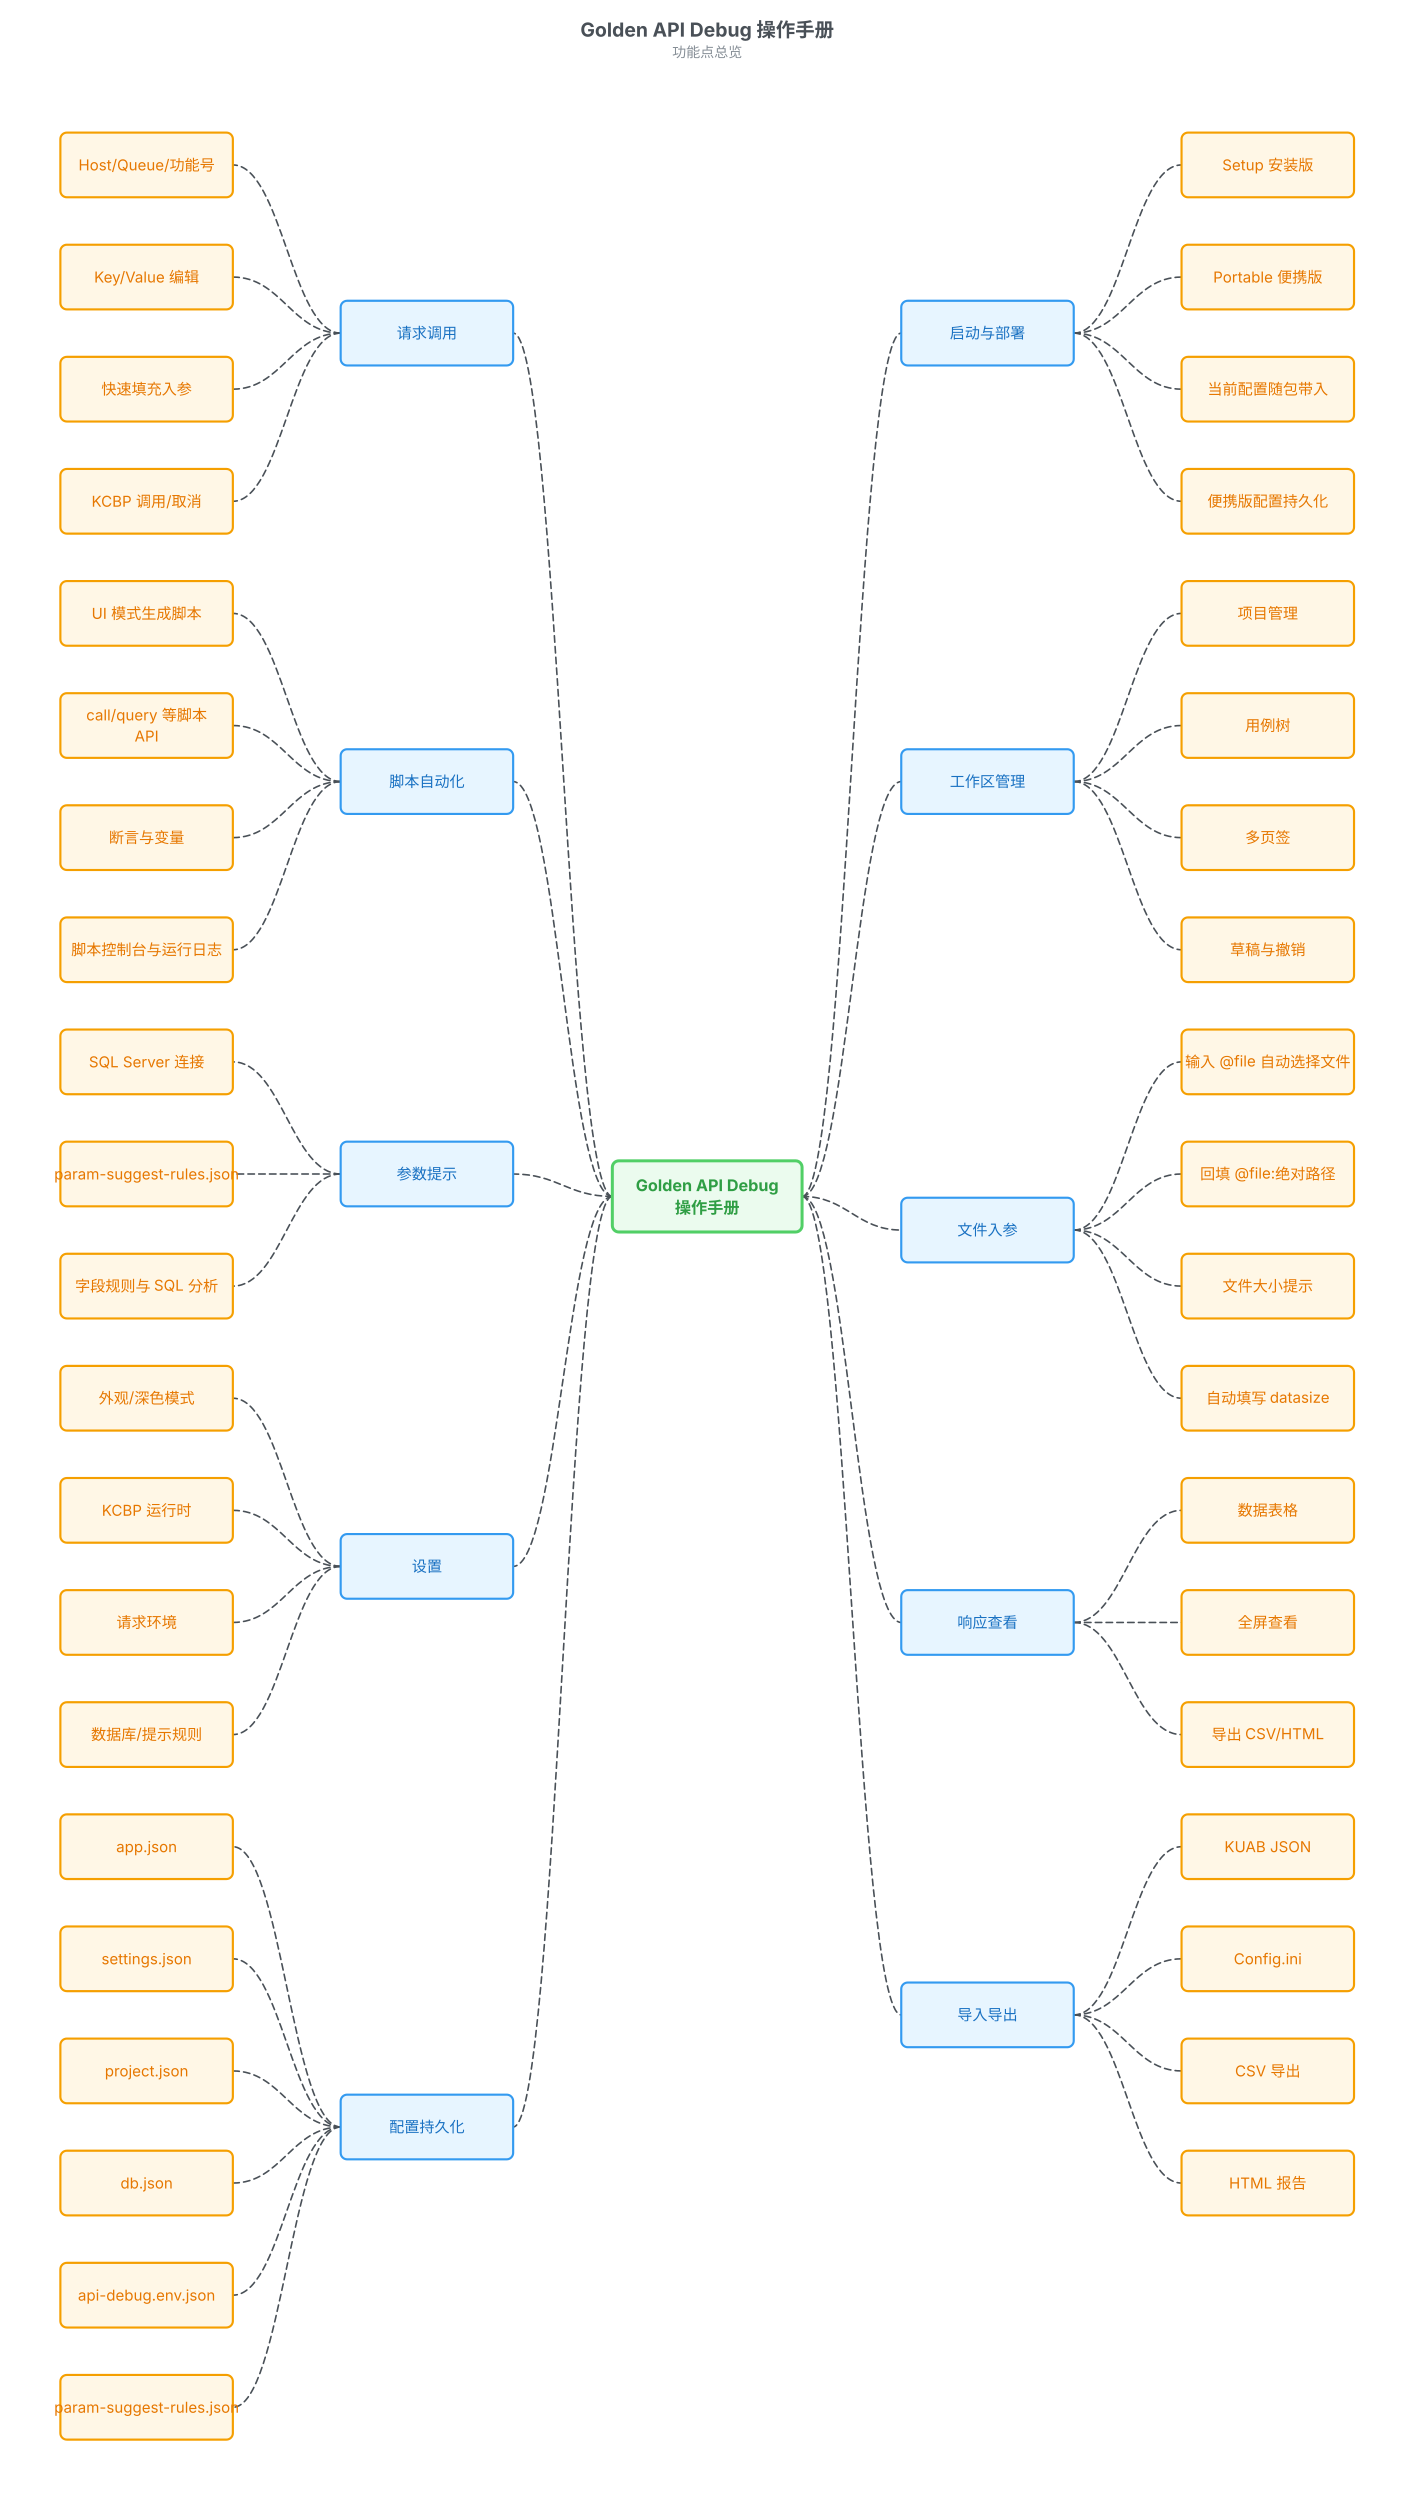
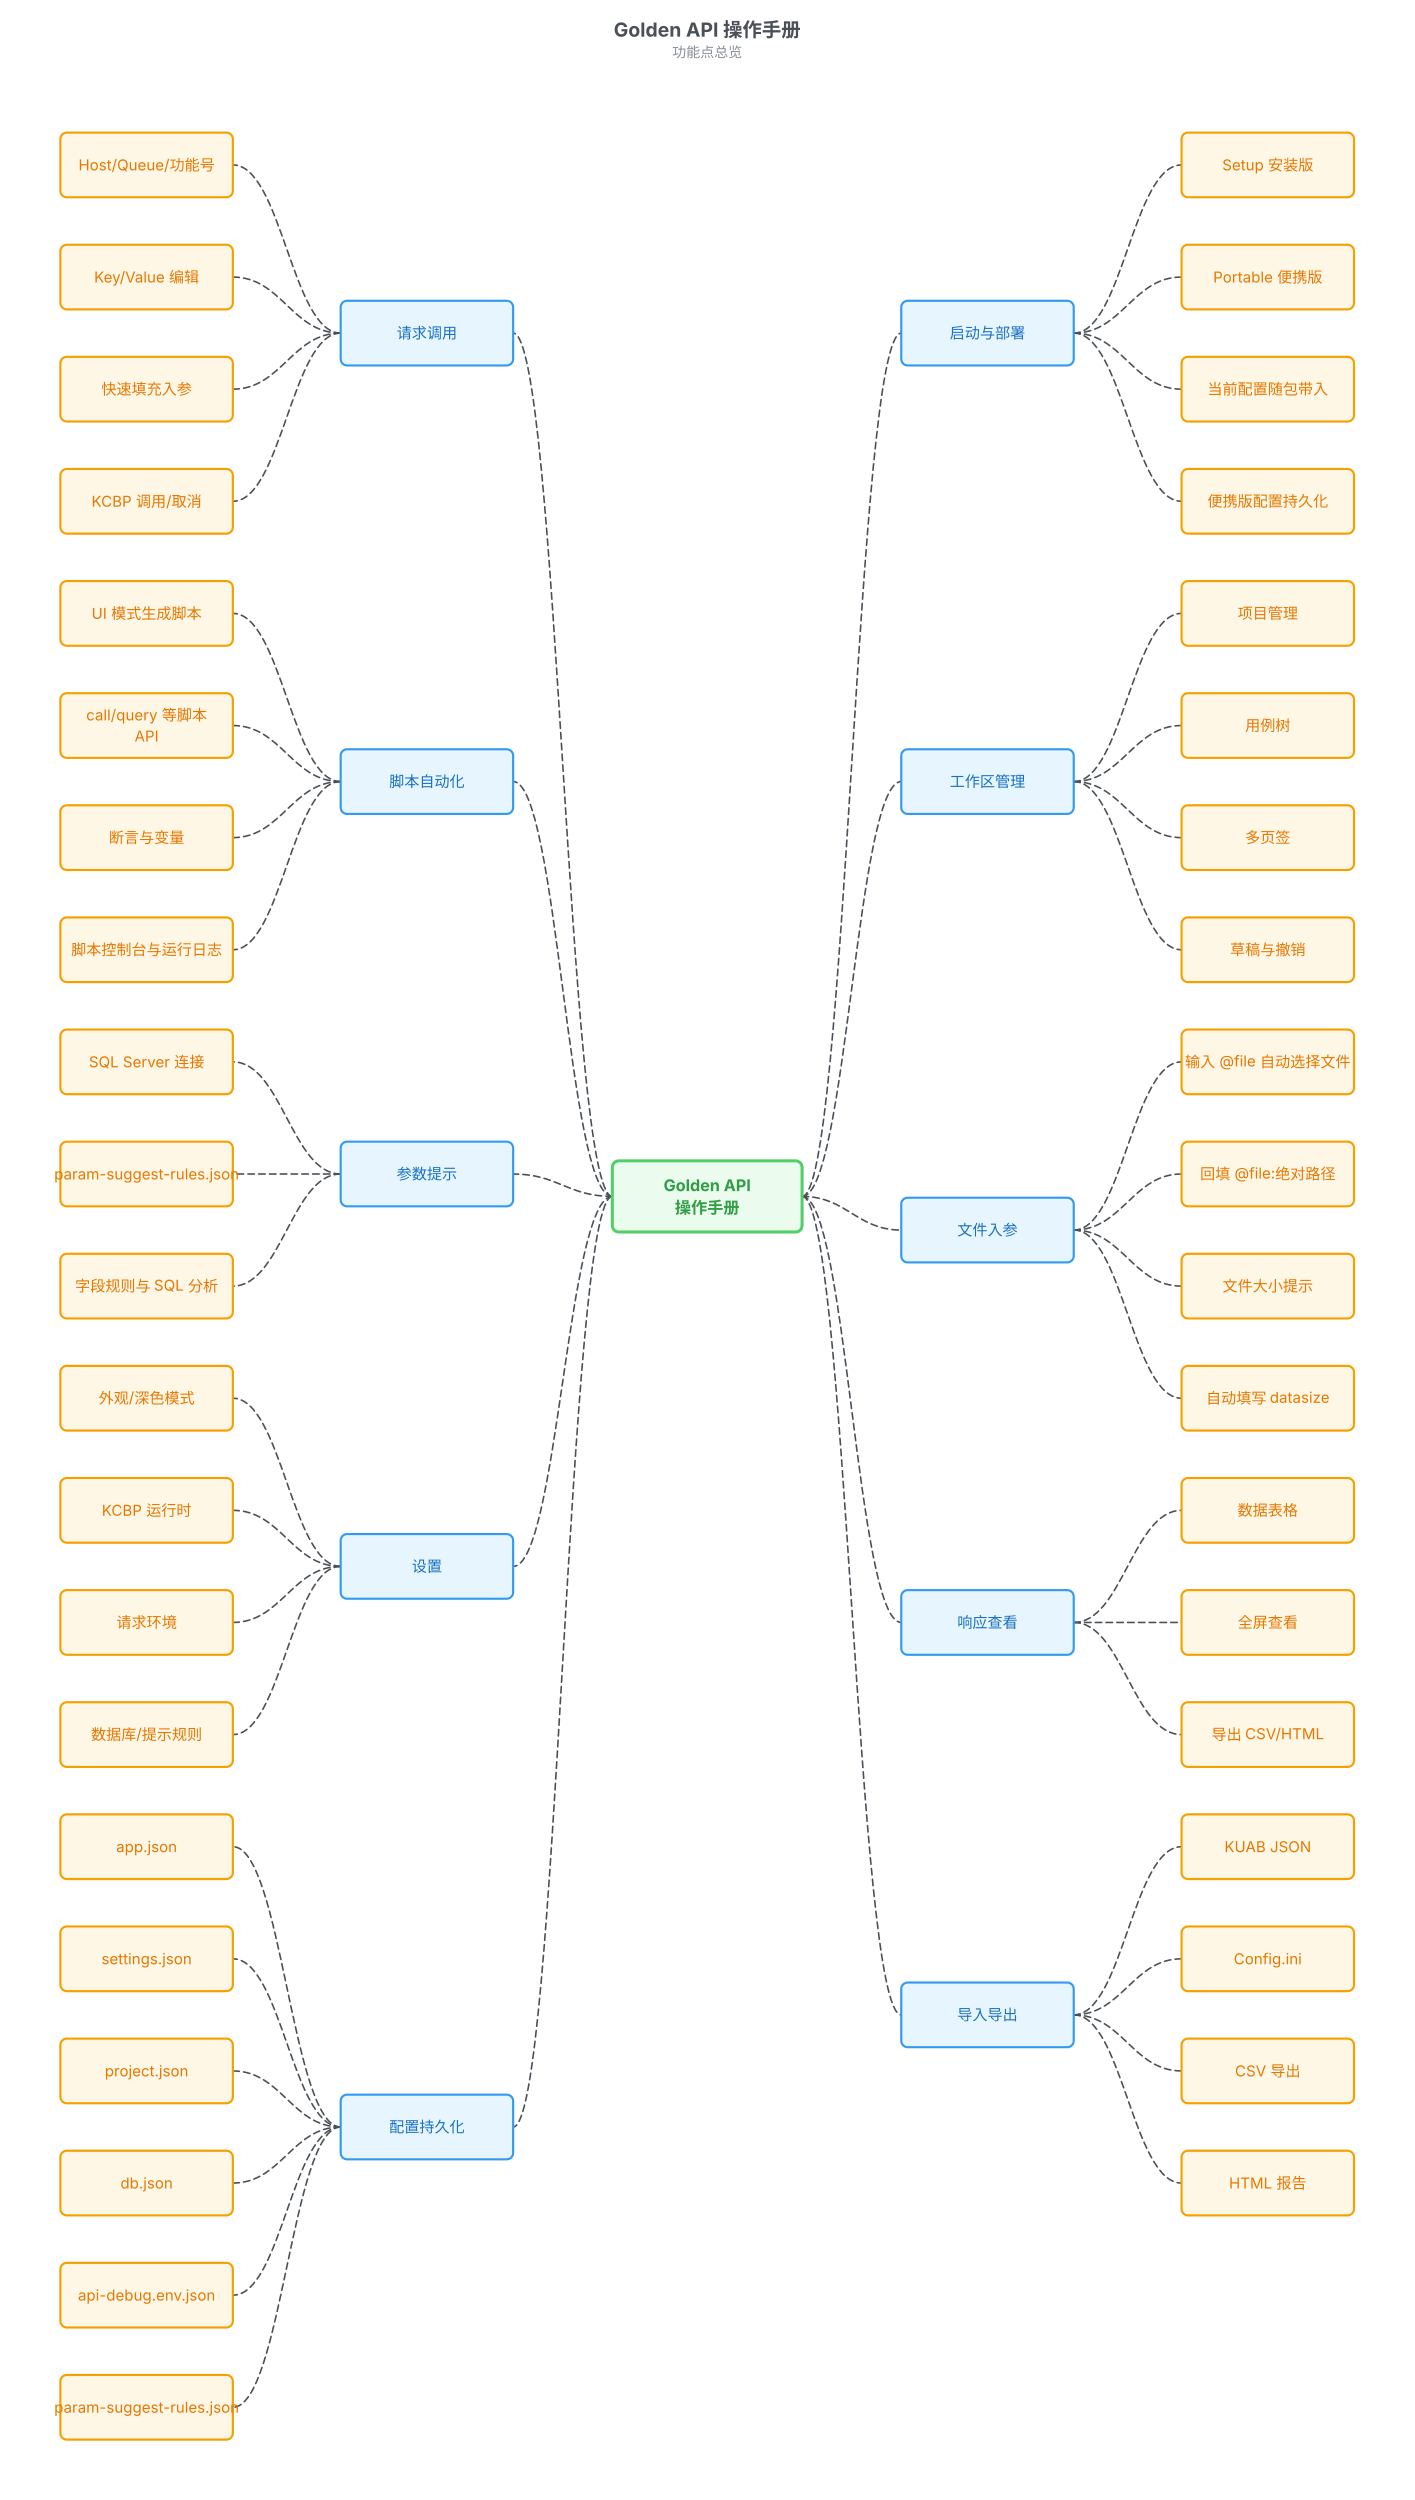
<svg xmlns="http://www.w3.org/2000/svg" width="1312" height="2319" viewBox="-656 -153 1312 2319">
-   <text x="0" y="-119" text-anchor="middle" font-family="Inter, system-ui, -apple-system, sans-serif" font-size="18" font-weight="700" fill="#495057">Golden API Debug 操作手册</text>
+   <text x="0" y="-119" text-anchor="middle" font-family="Inter, system-ui, -apple-system, sans-serif" font-size="18" font-weight="700" fill="#495057">Golden API 操作手册</text>
  <text x="0" y="-100" text-anchor="middle" font-family="Inter, system-ui, -apple-system, sans-serif" font-size="13" fill="#868e96">功能点总览</text>
  <g class="mindmap">
    <path d="M88,956.8 C129.4,956.8 138.6,156 180,156" fill="none" stroke="#495057" stroke-width="1.5" stroke-linecap="round" stroke-dasharray="6,4">
      <animate attributeName="stroke-dashoffset" from="0" to="-20" dur="0.8s" repeatCount="indefinite" />
    </path>
    <path d="M340,156 C385,156 395,0 440,0" fill="none" stroke="#495057" stroke-width="1.5" stroke-linecap="round" stroke-dasharray="6,4">
      <animate attributeName="stroke-dashoffset" from="0" to="-20" dur="0.8s" repeatCount="indefinite" />
    </path>
    <path d="M340,156 C385,156 395,104 440,104" fill="none" stroke="#495057" stroke-width="1.5" stroke-linecap="round" stroke-dasharray="6,4">
      <animate attributeName="stroke-dashoffset" from="0" to="-20" dur="0.8s" repeatCount="indefinite" />
    </path>
    <path d="M340,156 C385,156 395,208 440,208" fill="none" stroke="#495057" stroke-width="1.5" stroke-linecap="round" stroke-dasharray="6,4">
      <animate attributeName="stroke-dashoffset" from="0" to="-20" dur="0.8s" repeatCount="indefinite" />
    </path>
    <path d="M340,156 C385,156 395,312 440,312" fill="none" stroke="#495057" stroke-width="1.5" stroke-linecap="round" stroke-dasharray="6,4">
      <animate attributeName="stroke-dashoffset" from="0" to="-20" dur="0.8s" repeatCount="indefinite" />
    </path>
    <path d="M88,956.8 C129.4,956.8 138.6,572 180,572" fill="none" stroke="#495057" stroke-width="1.5" stroke-linecap="round" stroke-dasharray="6,4">
      <animate attributeName="stroke-dashoffset" from="0" to="-20" dur="0.8s" repeatCount="indefinite" />
    </path>
    <path d="M340,572 C385,572 395,416 440,416" fill="none" stroke="#495057" stroke-width="1.5" stroke-linecap="round" stroke-dasharray="6,4">
      <animate attributeName="stroke-dashoffset" from="0" to="-20" dur="0.8s" repeatCount="indefinite" />
    </path>
    <path d="M340,572 C385,572 395,520 440,520" fill="none" stroke="#495057" stroke-width="1.5" stroke-linecap="round" stroke-dasharray="6,4">
      <animate attributeName="stroke-dashoffset" from="0" to="-20" dur="0.8s" repeatCount="indefinite" />
    </path>
    <path d="M340,572 C385,572 395,624 440,624" fill="none" stroke="#495057" stroke-width="1.5" stroke-linecap="round" stroke-dasharray="6,4">
      <animate attributeName="stroke-dashoffset" from="0" to="-20" dur="0.8s" repeatCount="indefinite" />
    </path>
    <path d="M340,572 C385,572 395,728 440,728" fill="none" stroke="#495057" stroke-width="1.5" stroke-linecap="round" stroke-dasharray="6,4">
      <animate attributeName="stroke-dashoffset" from="0" to="-20" dur="0.8s" repeatCount="indefinite" />
    </path>
    <path d="M-88,956.8 C-129.4,956.8 -138.6,156 -180,156" fill="none" stroke="#495057" stroke-width="1.5" stroke-linecap="round" stroke-dasharray="6,4">
      <animate attributeName="stroke-dashoffset" from="0" to="-20" dur="0.8s" repeatCount="indefinite" />
    </path>
    <path d="M-340,156 C-385,156 -395,0 -440,0" fill="none" stroke="#495057" stroke-width="1.5" stroke-linecap="round" stroke-dasharray="6,4">
      <animate attributeName="stroke-dashoffset" from="0" to="-20" dur="0.8s" repeatCount="indefinite" />
    </path>
    <path d="M-340,156 C-385,156 -395,104 -440,104" fill="none" stroke="#495057" stroke-width="1.5" stroke-linecap="round" stroke-dasharray="6,4">
      <animate attributeName="stroke-dashoffset" from="0" to="-20" dur="0.8s" repeatCount="indefinite" />
    </path>
    <path d="M-340,156 C-385,156 -395,208 -440,208" fill="none" stroke="#495057" stroke-width="1.5" stroke-linecap="round" stroke-dasharray="6,4">
      <animate attributeName="stroke-dashoffset" from="0" to="-20" dur="0.8s" repeatCount="indefinite" />
    </path>
    <path d="M-340,156 C-385,156 -395,312 -440,312" fill="none" stroke="#495057" stroke-width="1.5" stroke-linecap="round" stroke-dasharray="6,4">
      <animate attributeName="stroke-dashoffset" from="0" to="-20" dur="0.8s" repeatCount="indefinite" />
    </path>
    <path d="M88,956.8 C129.4,956.8 138.6,988 180,988" fill="none" stroke="#495057" stroke-width="1.5" stroke-linecap="round" stroke-dasharray="6,4">
      <animate attributeName="stroke-dashoffset" from="0" to="-20" dur="0.8s" repeatCount="indefinite" />
    </path>
    <path d="M340,988 C385,988 395,832 440,832" fill="none" stroke="#495057" stroke-width="1.5" stroke-linecap="round" stroke-dasharray="6,4">
      <animate attributeName="stroke-dashoffset" from="0" to="-20" dur="0.8s" repeatCount="indefinite" />
    </path>
    <path d="M340,988 C385,988 395,936 440,936" fill="none" stroke="#495057" stroke-width="1.5" stroke-linecap="round" stroke-dasharray="6,4">
      <animate attributeName="stroke-dashoffset" from="0" to="-20" dur="0.8s" repeatCount="indefinite" />
    </path>
    <path d="M340,988 C385,988 395,1040 440,1040" fill="none" stroke="#495057" stroke-width="1.5" stroke-linecap="round" stroke-dasharray="6,4">
      <animate attributeName="stroke-dashoffset" from="0" to="-20" dur="0.8s" repeatCount="indefinite" />
    </path>
    <path d="M340,988 C385,988 395,1144 440,1144" fill="none" stroke="#495057" stroke-width="1.5" stroke-linecap="round" stroke-dasharray="6,4">
      <animate attributeName="stroke-dashoffset" from="0" to="-20" dur="0.8s" repeatCount="indefinite" />
    </path>
    <path d="M-88,956.8 C-129.4,956.8 -138.6,572 -180,572" fill="none" stroke="#495057" stroke-width="1.5" stroke-linecap="round" stroke-dasharray="6,4">
      <animate attributeName="stroke-dashoffset" from="0" to="-20" dur="0.8s" repeatCount="indefinite" />
    </path>
    <path d="M-340,572 C-385,572 -395,416 -440,416" fill="none" stroke="#495057" stroke-width="1.5" stroke-linecap="round" stroke-dasharray="6,4">
      <animate attributeName="stroke-dashoffset" from="0" to="-20" dur="0.8s" repeatCount="indefinite" />
    </path>
    <path d="M-340,572 C-385,572 -395,520 -440,520" fill="none" stroke="#495057" stroke-width="1.5" stroke-linecap="round" stroke-dasharray="6,4">
      <animate attributeName="stroke-dashoffset" from="0" to="-20" dur="0.8s" repeatCount="indefinite" />
    </path>
    <path d="M-340,572 C-385,572 -395,624 -440,624" fill="none" stroke="#495057" stroke-width="1.5" stroke-linecap="round" stroke-dasharray="6,4">
      <animate attributeName="stroke-dashoffset" from="0" to="-20" dur="0.8s" repeatCount="indefinite" />
    </path>
    <path d="M-340,572 C-385,572 -395,728 -440,728" fill="none" stroke="#495057" stroke-width="1.5" stroke-linecap="round" stroke-dasharray="6,4">
      <animate attributeName="stroke-dashoffset" from="0" to="-20" dur="0.8s" repeatCount="indefinite" />
    </path>
    <path d="M88,956.8 C129.4,956.8 138.6,1352 180,1352" fill="none" stroke="#495057" stroke-width="1.5" stroke-linecap="round" stroke-dasharray="6,4">
      <animate attributeName="stroke-dashoffset" from="0" to="-20" dur="0.8s" repeatCount="indefinite" />
    </path>
    <path d="M340,1352 C385,1352 395,1248 440,1248" fill="none" stroke="#495057" stroke-width="1.5" stroke-linecap="round" stroke-dasharray="6,4">
      <animate attributeName="stroke-dashoffset" from="0" to="-20" dur="0.8s" repeatCount="indefinite" />
    </path>
    <path d="M340,1352 C385,1352 395,1352 440,1352" fill="none" stroke="#495057" stroke-width="1.5" stroke-linecap="round" stroke-dasharray="6,4">
      <animate attributeName="stroke-dashoffset" from="0" to="-20" dur="0.8s" repeatCount="indefinite" />
    </path>
    <path d="M340,1352 C385,1352 395,1456 440,1456" fill="none" stroke="#495057" stroke-width="1.5" stroke-linecap="round" stroke-dasharray="6,4">
      <animate attributeName="stroke-dashoffset" from="0" to="-20" dur="0.8s" repeatCount="indefinite" />
    </path>
    <path d="M88,956.8 C129.4,956.8 138.6,1716 180,1716" fill="none" stroke="#495057" stroke-width="1.5" stroke-linecap="round" stroke-dasharray="6,4">
      <animate attributeName="stroke-dashoffset" from="0" to="-20" dur="0.8s" repeatCount="indefinite" />
    </path>
    <path d="M340,1716 C385,1716 395,1560 440,1560" fill="none" stroke="#495057" stroke-width="1.5" stroke-linecap="round" stroke-dasharray="6,4">
      <animate attributeName="stroke-dashoffset" from="0" to="-20" dur="0.8s" repeatCount="indefinite" />
    </path>
    <path d="M340,1716 C385,1716 395,1664 440,1664" fill="none" stroke="#495057" stroke-width="1.5" stroke-linecap="round" stroke-dasharray="6,4">
      <animate attributeName="stroke-dashoffset" from="0" to="-20" dur="0.8s" repeatCount="indefinite" />
    </path>
    <path d="M340,1716 C385,1716 395,1768 440,1768" fill="none" stroke="#495057" stroke-width="1.5" stroke-linecap="round" stroke-dasharray="6,4">
      <animate attributeName="stroke-dashoffset" from="0" to="-20" dur="0.8s" repeatCount="indefinite" />
    </path>
    <path d="M340,1716 C385,1716 395,1872 440,1872" fill="none" stroke="#495057" stroke-width="1.5" stroke-linecap="round" stroke-dasharray="6,4">
      <animate attributeName="stroke-dashoffset" from="0" to="-20" dur="0.8s" repeatCount="indefinite" />
    </path>
    <path d="M-88,956.8 C-129.4,956.8 -138.6,936 -180,936" fill="none" stroke="#495057" stroke-width="1.5" stroke-linecap="round" stroke-dasharray="6,4">
      <animate attributeName="stroke-dashoffset" from="0" to="-20" dur="0.8s" repeatCount="indefinite" />
    </path>
    <path d="M-340,936 C-385,936 -395,832 -440,832" fill="none" stroke="#495057" stroke-width="1.5" stroke-linecap="round" stroke-dasharray="6,4">
      <animate attributeName="stroke-dashoffset" from="0" to="-20" dur="0.8s" repeatCount="indefinite" />
    </path>
    <path d="M-340,936 C-385,936 -395,936 -440,936" fill="none" stroke="#495057" stroke-width="1.5" stroke-linecap="round" stroke-dasharray="6,4">
      <animate attributeName="stroke-dashoffset" from="0" to="-20" dur="0.8s" repeatCount="indefinite" />
    </path>
    <path d="M-340,936 C-385,936 -395,1040 -440,1040" fill="none" stroke="#495057" stroke-width="1.5" stroke-linecap="round" stroke-dasharray="6,4">
      <animate attributeName="stroke-dashoffset" from="0" to="-20" dur="0.8s" repeatCount="indefinite" />
    </path>
    <path d="M-88,956.8 C-129.4,956.8 -138.6,1300 -180,1300" fill="none" stroke="#495057" stroke-width="1.5" stroke-linecap="round" stroke-dasharray="6,4">
      <animate attributeName="stroke-dashoffset" from="0" to="-20" dur="0.8s" repeatCount="indefinite" />
    </path>
    <path d="M-340,1300 C-385,1300 -395,1144 -440,1144" fill="none" stroke="#495057" stroke-width="1.5" stroke-linecap="round" stroke-dasharray="6,4">
      <animate attributeName="stroke-dashoffset" from="0" to="-20" dur="0.8s" repeatCount="indefinite" />
    </path>
    <path d="M-340,1300 C-385,1300 -395,1248 -440,1248" fill="none" stroke="#495057" stroke-width="1.5" stroke-linecap="round" stroke-dasharray="6,4">
      <animate attributeName="stroke-dashoffset" from="0" to="-20" dur="0.8s" repeatCount="indefinite" />
    </path>
    <path d="M-340,1300 C-385,1300 -395,1352 -440,1352" fill="none" stroke="#495057" stroke-width="1.5" stroke-linecap="round" stroke-dasharray="6,4">
      <animate attributeName="stroke-dashoffset" from="0" to="-20" dur="0.8s" repeatCount="indefinite" />
    </path>
    <path d="M-340,1300 C-385,1300 -395,1456 -440,1456" fill="none" stroke="#495057" stroke-width="1.5" stroke-linecap="round" stroke-dasharray="6,4">
      <animate attributeName="stroke-dashoffset" from="0" to="-20" dur="0.8s" repeatCount="indefinite" />
    </path>
    <path d="M-88,956.8 C-129.4,956.8 -138.6,1820 -180,1820" fill="none" stroke="#495057" stroke-width="1.5" stroke-linecap="round" stroke-dasharray="6,4">
      <animate attributeName="stroke-dashoffset" from="0" to="-20" dur="0.8s" repeatCount="indefinite" />
    </path>
    <path d="M-340,1820 C-385,1820 -395,1560 -440,1560" fill="none" stroke="#495057" stroke-width="1.5" stroke-linecap="round" stroke-dasharray="6,4">
      <animate attributeName="stroke-dashoffset" from="0" to="-20" dur="0.8s" repeatCount="indefinite" />
    </path>
    <path d="M-340,1820 C-385,1820 -395,1664 -440,1664" fill="none" stroke="#495057" stroke-width="1.5" stroke-linecap="round" stroke-dasharray="6,4">
      <animate attributeName="stroke-dashoffset" from="0" to="-20" dur="0.8s" repeatCount="indefinite" />
    </path>
    <path d="M-340,1820 C-385,1820 -395,1768 -440,1768" fill="none" stroke="#495057" stroke-width="1.5" stroke-linecap="round" stroke-dasharray="6,4">
      <animate attributeName="stroke-dashoffset" from="0" to="-20" dur="0.8s" repeatCount="indefinite" />
    </path>
    <path d="M-340,1820 C-385,1820 -395,1872 -440,1872" fill="none" stroke="#495057" stroke-width="1.5" stroke-linecap="round" stroke-dasharray="6,4">
      <animate attributeName="stroke-dashoffset" from="0" to="-20" dur="0.8s" repeatCount="indefinite" />
    </path>
    <path d="M-340,1820 C-385,1820 -395,1976 -440,1976" fill="none" stroke="#495057" stroke-width="1.5" stroke-linecap="round" stroke-dasharray="6,4">
      <animate attributeName="stroke-dashoffset" from="0" to="-20" dur="0.8s" repeatCount="indefinite" />
    </path>
    <path d="M-340,1820 C-385,1820 -395,2080 -440,2080" fill="none" stroke="#495057" stroke-width="1.5" stroke-linecap="round" stroke-dasharray="6,4">
      <animate attributeName="stroke-dashoffset" from="0" to="-20" dur="0.8s" repeatCount="indefinite" />
    </path>
    <g class="node node-terminal" data-id="GoldenAPI">
      <rect x="-88" y="923.8" width="176" height="66" rx="6" ry="6" fill="#ebfbee" stroke="#51cf66" stroke-width="2.8" />
-       <text x="0" y="946.3" text-anchor="middle" dominant-baseline="middle" font-family="Inter, system-ui, -apple-system, sans-serif" font-size="15" font-weight="700" fill="#2f9e44">Golden API Debug</text>
+       <text x="0" y="946.3" text-anchor="middle" dominant-baseline="middle" font-family="Inter, system-ui, -apple-system, sans-serif" font-size="15" font-weight="700" fill="#2f9e44">Golden API</text>
      <text x="0" y="967.3" text-anchor="middle" dominant-baseline="middle" font-family="Inter, system-ui, -apple-system, sans-serif" font-size="15" font-weight="700" fill="#2f9e44">操作手册</text>
    </g>
    <g class="node node-process" data-id="start">
      <rect x="180" y="126" width="160" height="60" rx="6" ry="6" fill="#e7f5ff" stroke="#339af0" stroke-width="2" />
      <text x="260" y="156" text-anchor="middle" dominant-baseline="middle" font-family="Inter, system-ui, -apple-system, sans-serif" font-size="14" fill="#1971c2">启动与部署</text>
    </g>
    <g class="node node-decision" data-id="setup">
      <rect x="440" y="-30" width="160" height="60" rx="6" ry="6" fill="#fff7e6" stroke="#f59f00" stroke-width="2" />
      <text x="520" y="0" text-anchor="middle" dominant-baseline="middle" font-family="Inter, system-ui, -apple-system, sans-serif" font-size="14" fill="#e67700">Setup 安装版</text>
    </g>
    <g class="node node-decision" data-id="portable">
      <rect x="440" y="74" width="160" height="60" rx="6" ry="6" fill="#fff7e6" stroke="#f59f00" stroke-width="2" />
      <text x="520" y="104" text-anchor="middle" dominant-baseline="middle" font-family="Inter, system-ui, -apple-system, sans-serif" font-size="14" fill="#e67700">Portable 便携版</text>
    </g>
    <g class="node node-decision" data-id="config">
      <rect x="440" y="178" width="160" height="60" rx="6" ry="6" fill="#fff7e6" stroke="#f59f00" stroke-width="2" />
      <text x="520" y="208" text-anchor="middle" dominant-baseline="middle" font-family="Inter, system-ui, -apple-system, sans-serif" font-size="14" fill="#e67700">当前配置随包带入</text>
    </g>
    <g class="node node-decision" data-id="persist">
      <rect x="440" y="282" width="160" height="60" rx="6" ry="6" fill="#fff7e6" stroke="#f59f00" stroke-width="2" />
      <text x="520" y="312" text-anchor="middle" dominant-baseline="middle" font-family="Inter, system-ui, -apple-system, sans-serif" font-size="14" fill="#e67700">便携版配置持久化</text>
    </g>
    <g class="node node-process" data-id="workspace">
      <rect x="180" y="542" width="160" height="60" rx="6" ry="6" fill="#e7f5ff" stroke="#339af0" stroke-width="2" />
      <text x="260" y="572" text-anchor="middle" dominant-baseline="middle" font-family="Inter, system-ui, -apple-system, sans-serif" font-size="14" fill="#1971c2">工作区管理</text>
    </g>
    <g class="node node-decision" data-id="projects">
      <rect x="440" y="386" width="160" height="60" rx="6" ry="6" fill="#fff7e6" stroke="#f59f00" stroke-width="2" />
      <text x="520" y="416" text-anchor="middle" dominant-baseline="middle" font-family="Inter, system-ui, -apple-system, sans-serif" font-size="14" fill="#e67700">项目管理</text>
    </g>
    <g class="node node-decision" data-id="cases">
      <rect x="440" y="490" width="160" height="60" rx="6" ry="6" fill="#fff7e6" stroke="#f59f00" stroke-width="2" />
      <text x="520" y="520" text-anchor="middle" dominant-baseline="middle" font-family="Inter, system-ui, -apple-system, sans-serif" font-size="14" fill="#e67700">用例树</text>
    </g>
    <g class="node node-decision" data-id="tabs">
      <rect x="440" y="594" width="160" height="60" rx="6" ry="6" fill="#fff7e6" stroke="#f59f00" stroke-width="2" />
      <text x="520" y="624" text-anchor="middle" dominant-baseline="middle" font-family="Inter, system-ui, -apple-system, sans-serif" font-size="14" fill="#e67700">多页签</text>
    </g>
    <g class="node node-decision" data-id="drafts">
      <rect x="440" y="698" width="160" height="60" rx="6" ry="6" fill="#fff7e6" stroke="#f59f00" stroke-width="2" />
      <text x="520" y="728" text-anchor="middle" dominant-baseline="middle" font-family="Inter, system-ui, -apple-system, sans-serif" font-size="14" fill="#e67700">草稿与撤销</text>
    </g>
    <g class="node node-process" data-id="request">
      <rect x="-340" y="126" width="160" height="60" rx="6" ry="6" fill="#e7f5ff" stroke="#339af0" stroke-width="2" />
      <text x="-260" y="156" text-anchor="middle" dominant-baseline="middle" font-family="Inter, system-ui, -apple-system, sans-serif" font-size="14" fill="#1971c2">请求调用</text>
    </g>
    <g class="node node-decision" data-id="address">
      <rect x="-600" y="-30" width="160" height="60" rx="6" ry="6" fill="#fff7e6" stroke="#f59f00" stroke-width="2" />
      <text x="-520" y="0" text-anchor="middle" dominant-baseline="middle" font-family="Inter, system-ui, -apple-system, sans-serif" font-size="14" fill="#e67700">Host/Queue/功能号</text>
    </g>
    <g class="node node-decision" data-id="params">
      <rect x="-600" y="74" width="160" height="60" rx="6" ry="6" fill="#fff7e6" stroke="#f59f00" stroke-width="2" />
      <text x="-520" y="104" text-anchor="middle" dominant-baseline="middle" font-family="Inter, system-ui, -apple-system, sans-serif" font-size="14" fill="#e67700">Key/Value 编辑</text>
    </g>
    <g class="node node-decision" data-id="fill">
      <rect x="-600" y="178" width="160" height="60" rx="6" ry="6" fill="#fff7e6" stroke="#f59f00" stroke-width="2" />
      <text x="-520" y="208" text-anchor="middle" dominant-baseline="middle" font-family="Inter, system-ui, -apple-system, sans-serif" font-size="14" fill="#e67700">快速填充入参</text>
    </g>
    <g class="node node-decision" data-id="call">
      <rect x="-600" y="282" width="160" height="60" rx="6" ry="6" fill="#fff7e6" stroke="#f59f00" stroke-width="2" />
      <text x="-520" y="312" text-anchor="middle" dominant-baseline="middle" font-family="Inter, system-ui, -apple-system, sans-serif" font-size="14" fill="#e67700">KCBP 调用/取消</text>
    </g>
    <g class="node node-process" data-id="file">
      <rect x="180" y="958" width="160" height="60" rx="6" ry="6" fill="#e7f5ff" stroke="#339af0" stroke-width="2" />
      <text x="260" y="988" text-anchor="middle" dominant-baseline="middle" font-family="Inter, system-ui, -apple-system, sans-serif" font-size="14" fill="#1971c2">文件入参</text>
    </g>
    <g class="node node-decision" data-id="picker">
      <rect x="440" y="802" width="160" height="60" rx="6" ry="6" fill="#fff7e6" stroke="#f59f00" stroke-width="2" />
      <text x="520" y="832" text-anchor="middle" dominant-baseline="middle" font-family="Inter, system-ui, -apple-system, sans-serif" font-size="14" fill="#e67700">输入 @file 自动选择文件</text>
    </g>
    <g class="node node-decision" data-id="path">
      <rect x="440" y="906" width="160" height="60" rx="6" ry="6" fill="#fff7e6" stroke="#f59f00" stroke-width="2" />
      <text x="520" y="936" text-anchor="middle" dominant-baseline="middle" font-family="Inter, system-ui, -apple-system, sans-serif" font-size="14" fill="#e67700">回填 @file:绝对路径</text>
    </g>
    <g class="node node-decision" data-id="size">
      <rect x="440" y="1010" width="160" height="60" rx="6" ry="6" fill="#fff7e6" stroke="#f59f00" stroke-width="2" />
      <text x="520" y="1040" text-anchor="middle" dominant-baseline="middle" font-family="Inter, system-ui, -apple-system, sans-serif" font-size="14" fill="#e67700">文件大小提示</text>
    </g>
    <g class="node node-decision" data-id="datasize">
      <rect x="440" y="1114" width="160" height="60" rx="6" ry="6" fill="#fff7e6" stroke="#f59f00" stroke-width="2" />
      <text x="520" y="1144" text-anchor="middle" dominant-baseline="middle" font-family="Inter, system-ui, -apple-system, sans-serif" font-size="14" fill="#e67700">自动填写 datasize</text>
    </g>
    <g class="node node-process" data-id="script">
      <rect x="-340" y="542" width="160" height="60" rx="6" ry="6" fill="#e7f5ff" stroke="#339af0" stroke-width="2" />
      <text x="-260" y="572" text-anchor="middle" dominant-baseline="middle" font-family="Inter, system-ui, -apple-system, sans-serif" font-size="14" fill="#1971c2">脚本自动化</text>
    </g>
    <g class="node node-decision" data-id="generate">
      <rect x="-600" y="386" width="160" height="60" rx="6" ry="6" fill="#fff7e6" stroke="#f59f00" stroke-width="2" />
      <text x="-520" y="416" text-anchor="middle" dominant-baseline="middle" font-family="Inter, system-ui, -apple-system, sans-serif" font-size="14" fill="#e67700">UI 模式生成脚本</text>
    </g>
    <g class="node node-decision" data-id="api">
      <rect x="-600" y="490" width="160" height="60" rx="6" ry="6" fill="#fff7e6" stroke="#f59f00" stroke-width="2" />
      <text x="-520" y="510.2" text-anchor="middle" dominant-baseline="middle" font-family="Inter, system-ui, -apple-system, sans-serif" font-size="14" fill="#e67700">call/query 等脚本</text>
      <text x="-520" y="529.8" text-anchor="middle" dominant-baseline="middle" font-family="Inter, system-ui, -apple-system, sans-serif" font-size="14" fill="#e67700">API</text>
    </g>
    <g class="node node-decision" data-id="assert">
      <rect x="-600" y="594" width="160" height="60" rx="6" ry="6" fill="#fff7e6" stroke="#f59f00" stroke-width="2" />
      <text x="-520" y="624" text-anchor="middle" dominant-baseline="middle" font-family="Inter, system-ui, -apple-system, sans-serif" font-size="14" fill="#e67700">断言与变量</text>
    </g>
    <g class="node node-decision" data-id="console">
      <rect x="-600" y="698" width="160" height="60" rx="6" ry="6" fill="#fff7e6" stroke="#f59f00" stroke-width="2" />
      <text x="-520" y="728" text-anchor="middle" dominant-baseline="middle" font-family="Inter, system-ui, -apple-system, sans-serif" font-size="14" fill="#e67700">脚本控制台与运行日志</text>
    </g>
    <g class="node node-process" data-id="response">
      <rect x="180" y="1322" width="160" height="60" rx="6" ry="6" fill="#e7f5ff" stroke="#339af0" stroke-width="2" />
      <text x="260" y="1352" text-anchor="middle" dominant-baseline="middle" font-family="Inter, system-ui, -apple-system, sans-serif" font-size="14" fill="#1971c2">响应查看</text>
    </g>
    <g class="node node-decision" data-id="grid">
      <rect x="440" y="1218" width="160" height="60" rx="6" ry="6" fill="#fff7e6" stroke="#f59f00" stroke-width="2" />
      <text x="520" y="1248" text-anchor="middle" dominant-baseline="middle" font-family="Inter, system-ui, -apple-system, sans-serif" font-size="14" fill="#e67700">数据表格</text>
    </g>
    <g class="node node-decision" data-id="fullscreen">
      <rect x="440" y="1322" width="160" height="60" rx="6" ry="6" fill="#fff7e6" stroke="#f59f00" stroke-width="2" />
      <text x="520" y="1352" text-anchor="middle" dominant-baseline="middle" font-family="Inter, system-ui, -apple-system, sans-serif" font-size="14" fill="#e67700">全屏查看</text>
    </g>
    <g class="node node-decision" data-id="export">
      <rect x="440" y="1426" width="160" height="60" rx="6" ry="6" fill="#fff7e6" stroke="#f59f00" stroke-width="2" />
      <text x="520" y="1456" text-anchor="middle" dominant-baseline="middle" font-family="Inter, system-ui, -apple-system, sans-serif" font-size="14" fill="#e67700">导出 CSV/HTML</text>
    </g>
    <g class="node node-process" data-id="io">
      <rect x="180" y="1686" width="160" height="60" rx="6" ry="6" fill="#e7f5ff" stroke="#339af0" stroke-width="2" />
      <text x="260" y="1716" text-anchor="middle" dominant-baseline="middle" font-family="Inter, system-ui, -apple-system, sans-serif" font-size="14" fill="#1971c2">导入导出</text>
    </g>
    <g class="node node-decision" data-id="json">
      <rect x="440" y="1530" width="160" height="60" rx="6" ry="6" fill="#fff7e6" stroke="#f59f00" stroke-width="2" />
      <text x="520" y="1560" text-anchor="middle" dominant-baseline="middle" font-family="Inter, system-ui, -apple-system, sans-serif" font-size="14" fill="#e67700">KUAB JSON</text>
    </g>
    <g class="node node-decision" data-id="ini">
      <rect x="440" y="1634" width="160" height="60" rx="6" ry="6" fill="#fff7e6" stroke="#f59f00" stroke-width="2" />
      <text x="520" y="1664" text-anchor="middle" dominant-baseline="middle" font-family="Inter, system-ui, -apple-system, sans-serif" font-size="14" fill="#e67700">Config.ini</text>
    </g>
    <g class="node node-decision" data-id="csv">
      <rect x="440" y="1738" width="160" height="60" rx="6" ry="6" fill="#fff7e6" stroke="#f59f00" stroke-width="2" />
      <text x="520" y="1768" text-anchor="middle" dominant-baseline="middle" font-family="Inter, system-ui, -apple-system, sans-serif" font-size="14" fill="#e67700">CSV 导出</text>
    </g>
    <g class="node node-decision" data-id="html">
      <rect x="440" y="1842" width="160" height="60" rx="6" ry="6" fill="#fff7e6" stroke="#f59f00" stroke-width="2" />
      <text x="520" y="1872" text-anchor="middle" dominant-baseline="middle" font-family="Inter, system-ui, -apple-system, sans-serif" font-size="14" fill="#e67700">HTML 报告</text>
    </g>
    <g class="node node-process" data-id="suggest">
      <rect x="-340" y="906" width="160" height="60" rx="6" ry="6" fill="#e7f5ff" stroke="#339af0" stroke-width="2" />
      <text x="-260" y="936" text-anchor="middle" dominant-baseline="middle" font-family="Inter, system-ui, -apple-system, sans-serif" font-size="14" fill="#1971c2">参数提示</text>
    </g>
    <g class="node node-decision" data-id="db">
      <rect x="-600" y="802" width="160" height="60" rx="6" ry="6" fill="#fff7e6" stroke="#f59f00" stroke-width="2" />
      <text x="-520" y="832" text-anchor="middle" dominant-baseline="middle" font-family="Inter, system-ui, -apple-system, sans-serif" font-size="14" fill="#e67700">SQL Server 连接</text>
    </g>
    <g class="node node-decision" data-id="rules">
      <rect x="-600" y="906" width="160" height="60" rx="6" ry="6" fill="#fff7e6" stroke="#f59f00" stroke-width="2" />
      <text x="-520" y="936" text-anchor="middle" dominant-baseline="middle" font-family="Inter, system-ui, -apple-system, sans-serif" font-size="14" fill="#e67700">param-suggest-rules.json</text>
    </g>
    <g class="node node-decision" data-id="sql">
      <rect x="-600" y="1010" width="160" height="60" rx="6" ry="6" fill="#fff7e6" stroke="#f59f00" stroke-width="2" />
      <text x="-520" y="1040" text-anchor="middle" dominant-baseline="middle" font-family="Inter, system-ui, -apple-system, sans-serif" font-size="14" fill="#e67700">字段规则与 SQL 分析</text>
    </g>
    <g class="node node-process" data-id="settings">
      <rect x="-340" y="1270" width="160" height="60" rx="6" ry="6" fill="#e7f5ff" stroke="#339af0" stroke-width="2" />
      <text x="-260" y="1300" text-anchor="middle" dominant-baseline="middle" font-family="Inter, system-ui, -apple-system, sans-serif" font-size="14" fill="#1971c2">设置</text>
    </g>
    <g class="node node-decision" data-id="appearance">
      <rect x="-600" y="1114" width="160" height="60" rx="6" ry="6" fill="#fff7e6" stroke="#f59f00" stroke-width="2" />
      <text x="-520" y="1144" text-anchor="middle" dominant-baseline="middle" font-family="Inter, system-ui, -apple-system, sans-serif" font-size="14" fill="#e67700">外观/深色模式</text>
    </g>
    <g class="node node-decision" data-id="kcbp">
      <rect x="-600" y="1218" width="160" height="60" rx="6" ry="6" fill="#fff7e6" stroke="#f59f00" stroke-width="2" />
      <text x="-520" y="1248" text-anchor="middle" dominant-baseline="middle" font-family="Inter, system-ui, -apple-system, sans-serif" font-size="14" fill="#e67700">KCBP 运行时</text>
    </g>
    <g class="node node-decision" data-id="env">
      <rect x="-600" y="1322" width="160" height="60" rx="6" ry="6" fill="#fff7e6" stroke="#f59f00" stroke-width="2" />
      <text x="-520" y="1352" text-anchor="middle" dominant-baseline="middle" font-family="Inter, system-ui, -apple-system, sans-serif" font-size="14" fill="#e67700">请求环境</text>
    </g>
    <g class="node node-decision" data-id="ruleConfig">
      <rect x="-600" y="1426" width="160" height="60" rx="6" ry="6" fill="#fff7e6" stroke="#f59f00" stroke-width="2" />
      <text x="-520" y="1456" text-anchor="middle" dominant-baseline="middle" font-family="Inter, system-ui, -apple-system, sans-serif" font-size="14" fill="#e67700">数据库/提示规则</text>
    </g>
    <g class="node node-process" data-id="persistence">
      <rect x="-340" y="1790" width="160" height="60" rx="6" ry="6" fill="#e7f5ff" stroke="#339af0" stroke-width="2" />
      <text x="-260" y="1820" text-anchor="middle" dominant-baseline="middle" font-family="Inter, system-ui, -apple-system, sans-serif" font-size="14" fill="#1971c2">配置持久化</text>
    </g>
    <g class="node node-decision" data-id="appJson">
      <rect x="-600" y="1530" width="160" height="60" rx="6" ry="6" fill="#fff7e6" stroke="#f59f00" stroke-width="2" />
      <text x="-520" y="1560" text-anchor="middle" dominant-baseline="middle" font-family="Inter, system-ui, -apple-system, sans-serif" font-size="14" fill="#e67700">app.json</text>
    </g>
    <g class="node node-decision" data-id="settingsJson">
      <rect x="-600" y="1634" width="160" height="60" rx="6" ry="6" fill="#fff7e6" stroke="#f59f00" stroke-width="2" />
      <text x="-520" y="1664" text-anchor="middle" dominant-baseline="middle" font-family="Inter, system-ui, -apple-system, sans-serif" font-size="14" fill="#e67700">settings.json</text>
    </g>
    <g class="node node-decision" data-id="projectJson">
      <rect x="-600" y="1738" width="160" height="60" rx="6" ry="6" fill="#fff7e6" stroke="#f59f00" stroke-width="2" />
      <text x="-520" y="1768" text-anchor="middle" dominant-baseline="middle" font-family="Inter, system-ui, -apple-system, sans-serif" font-size="14" fill="#e67700">project.json</text>
    </g>
    <g class="node node-decision" data-id="dbJson">
      <rect x="-600" y="1842" width="160" height="60" rx="6" ry="6" fill="#fff7e6" stroke="#f59f00" stroke-width="2" />
      <text x="-520" y="1872" text-anchor="middle" dominant-baseline="middle" font-family="Inter, system-ui, -apple-system, sans-serif" font-size="14" fill="#e67700">db.json</text>
    </g>
    <g class="node node-decision" data-id="envJson">
      <rect x="-600" y="1946" width="160" height="60" rx="6" ry="6" fill="#fff7e6" stroke="#f59f00" stroke-width="2" />
      <text x="-520" y="1976" text-anchor="middle" dominant-baseline="middle" font-family="Inter, system-ui, -apple-system, sans-serif" font-size="14" fill="#e67700">api-debug.env.json</text>
    </g>
    <g class="node node-decision" data-id="rulesJson">
      <rect x="-600" y="2050" width="160" height="60" rx="6" ry="6" fill="#fff7e6" stroke="#f59f00" stroke-width="2" />
      <text x="-520" y="2080" text-anchor="middle" dominant-baseline="middle" font-family="Inter, system-ui, -apple-system, sans-serif" font-size="14" fill="#e67700">param-suggest-rules.json</text>
    </g>
  </g>
</svg>
